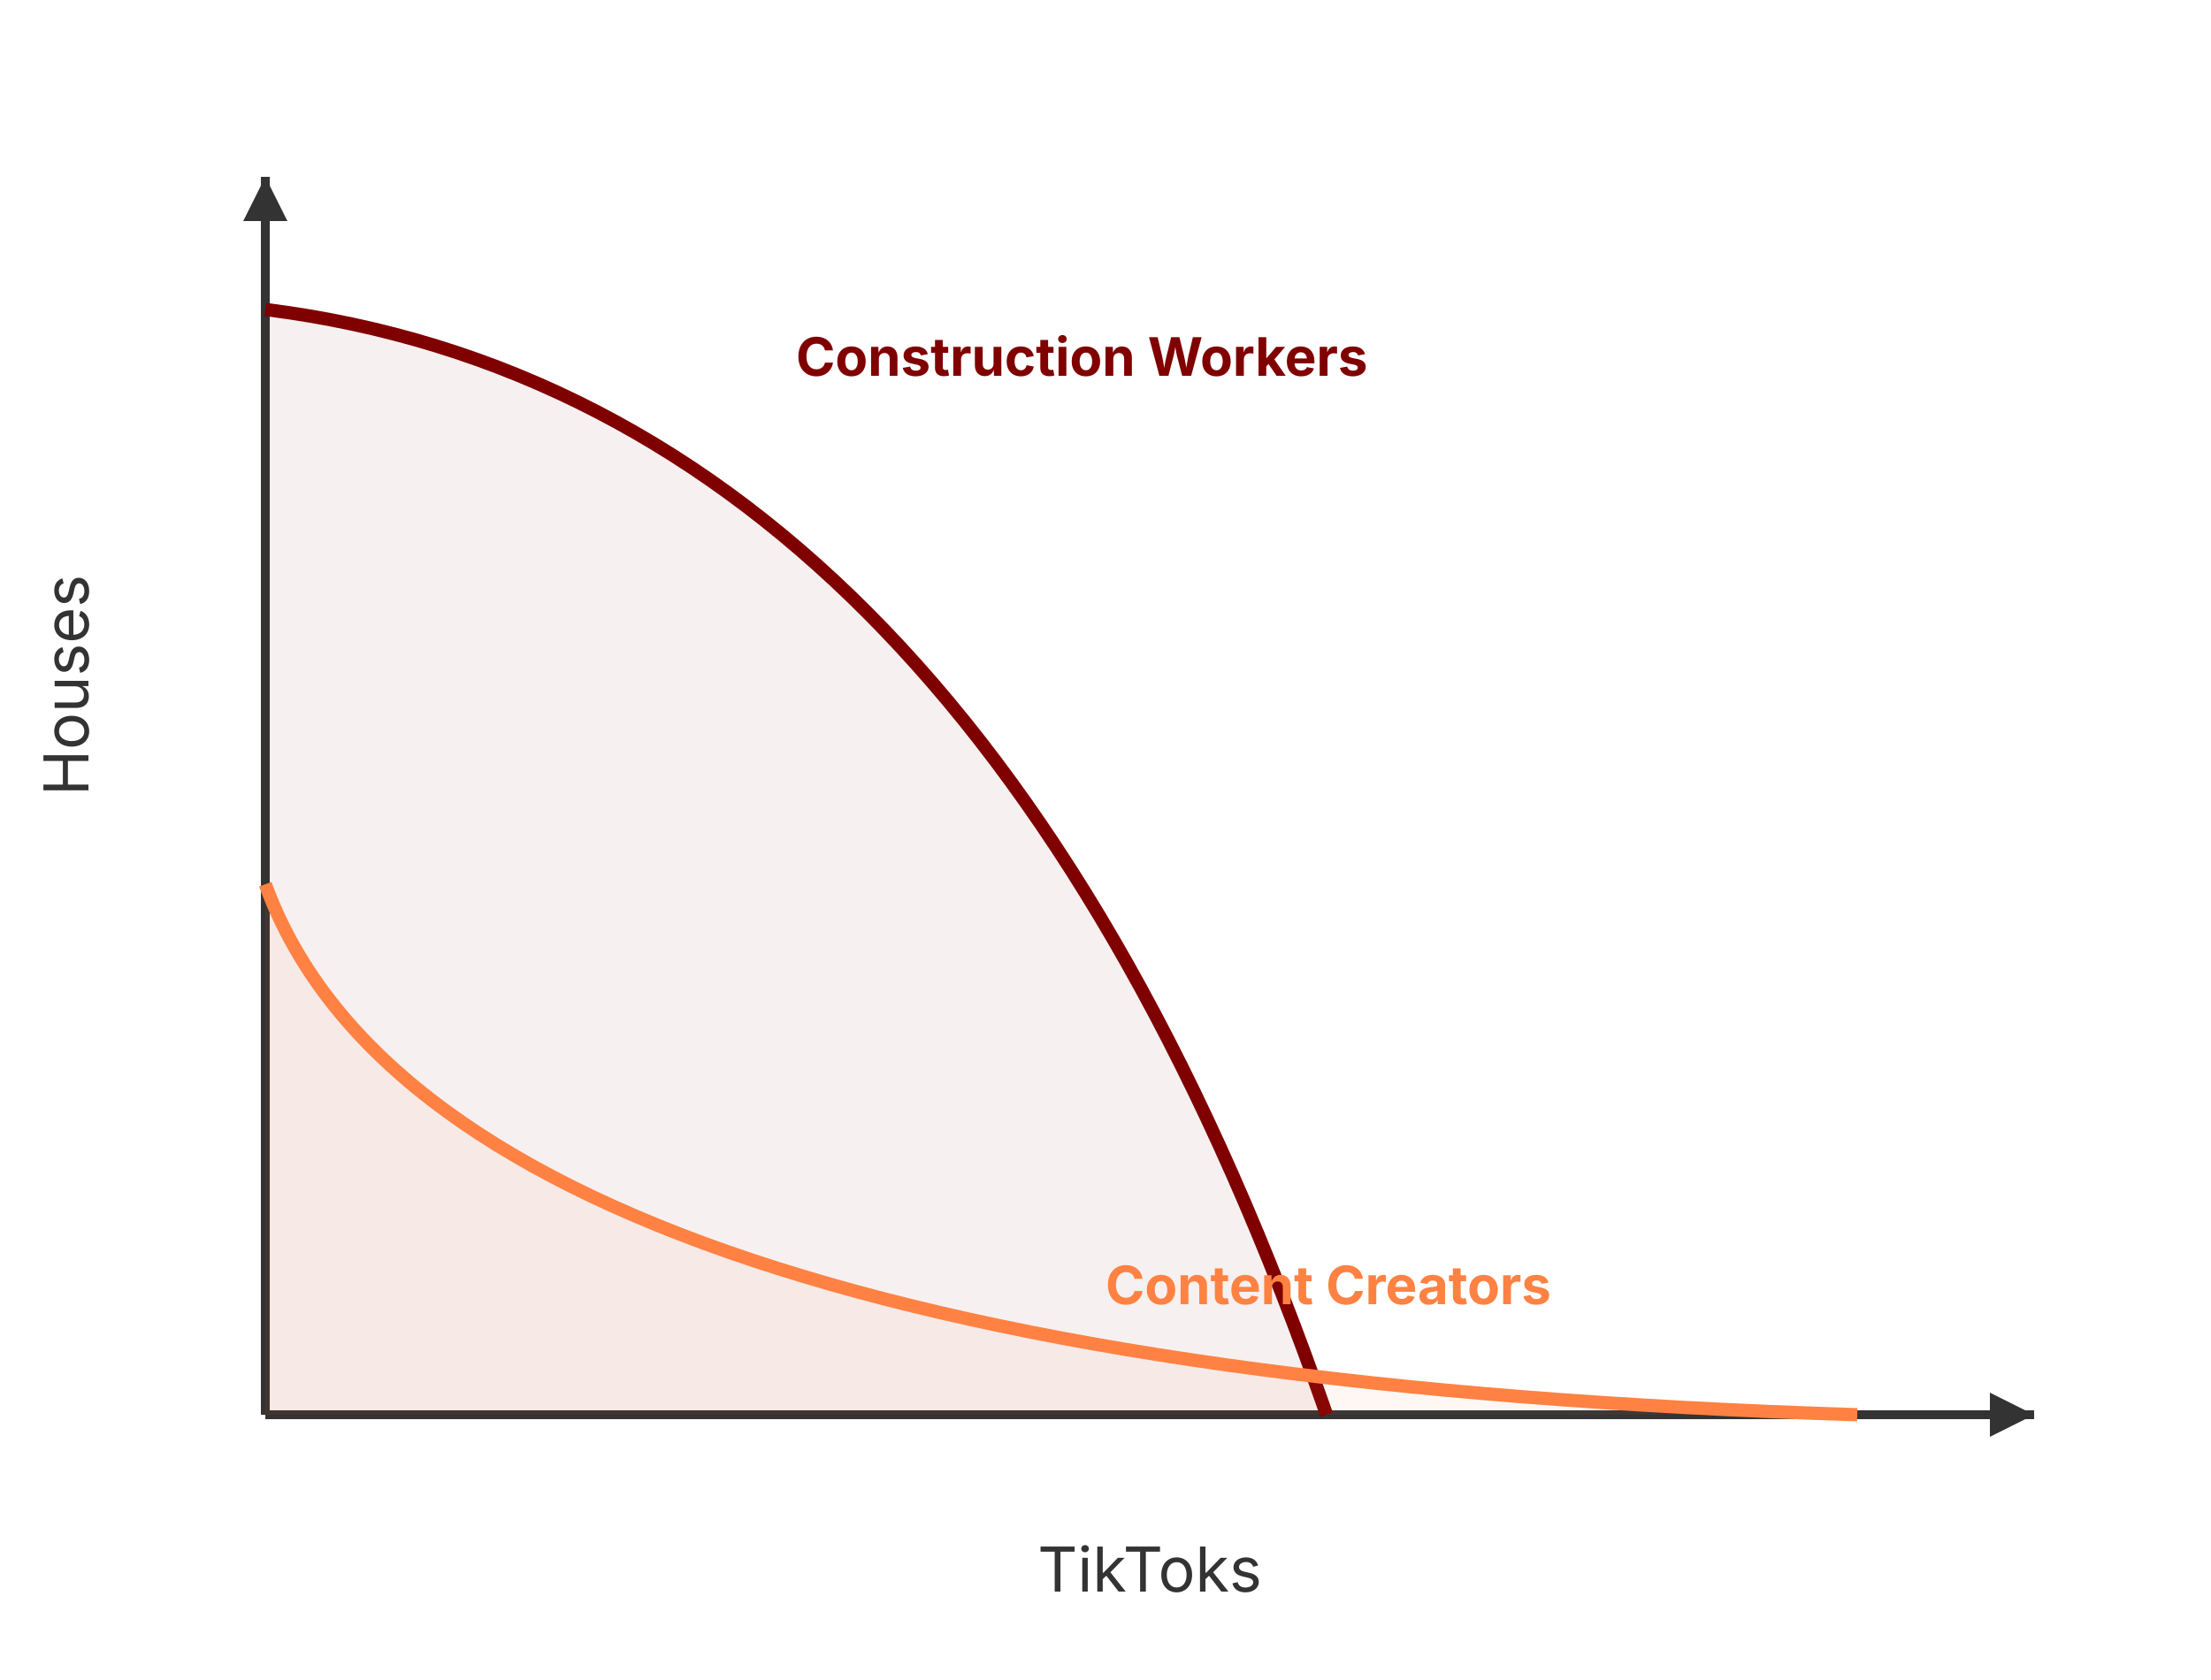
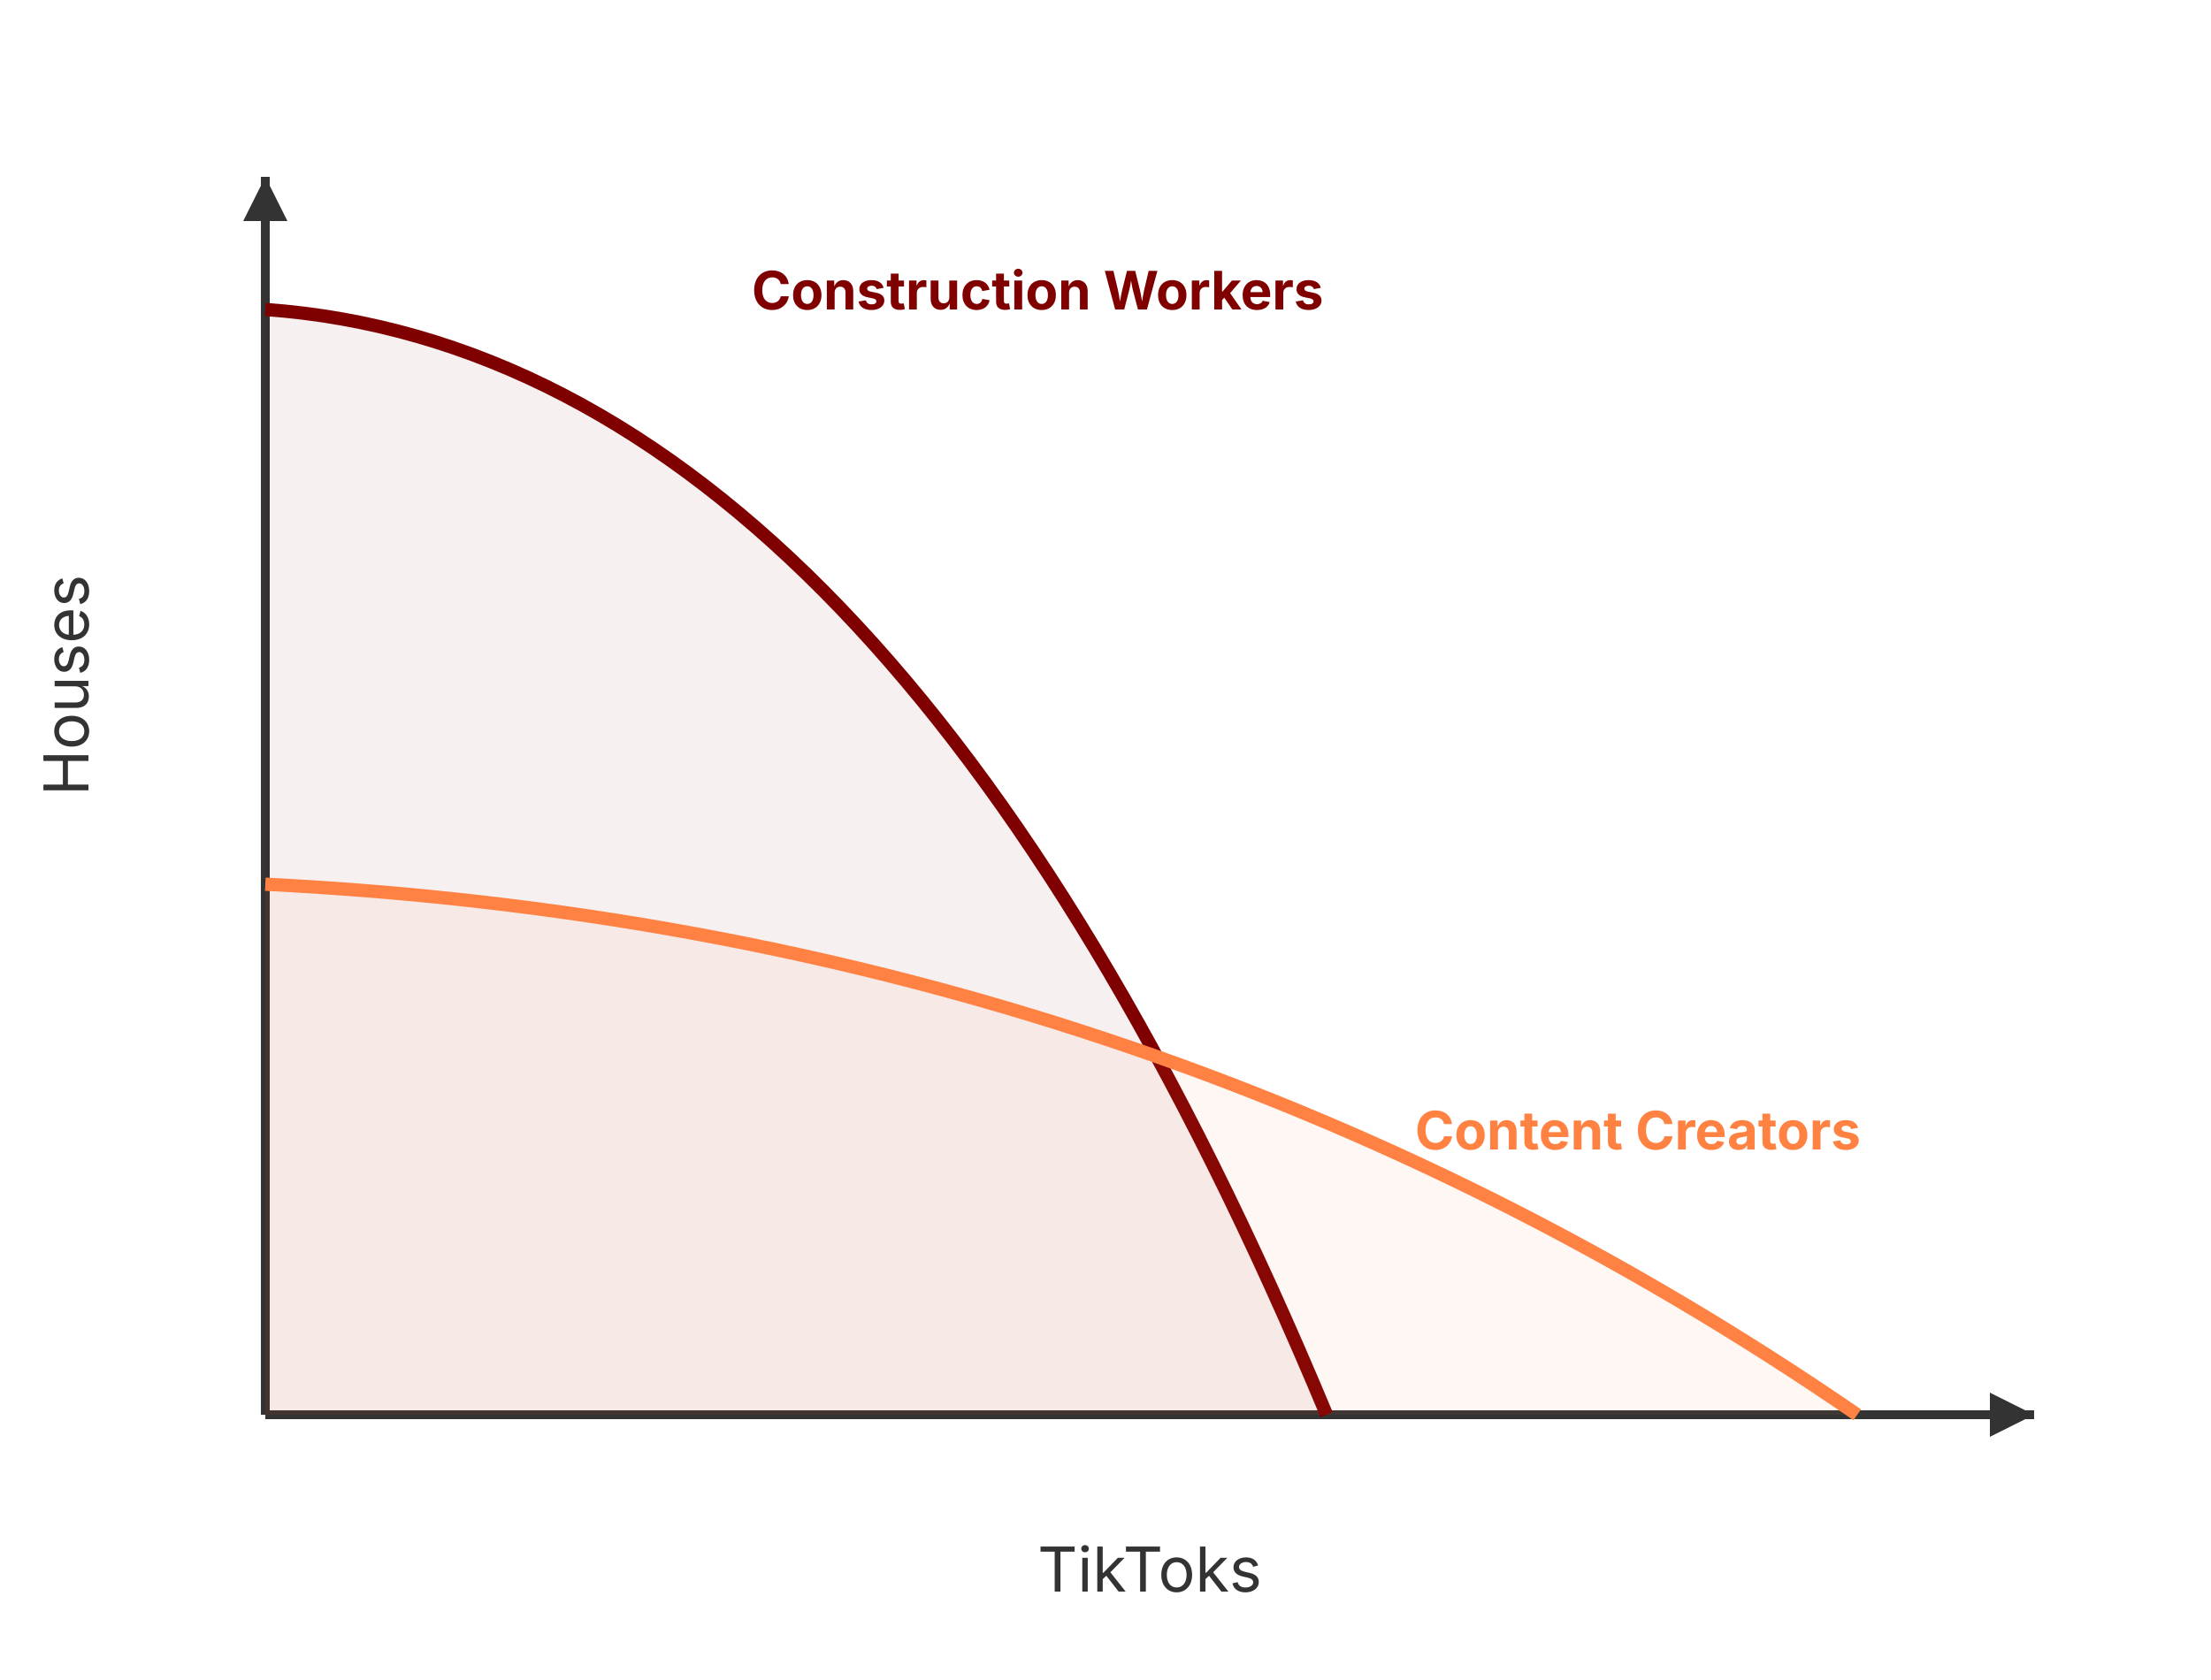
<svg xmlns="http://www.w3.org/2000/svg" viewBox="0 0 500 380">
  <rect width="500" height="380" fill="white" />
  <line x1="60" y1="40" x2="60" y2="320" stroke="#333" stroke-width="2" />
  <line x1="60" y1="320" x2="460" y2="320" stroke="#333" stroke-width="2" />
  <polygon points="60,40 55,50 65,50" fill="#333" />
  <polygon points="460,320 450,315 450,325" fill="#333" />
  <text x="20" y="180" font-family="Inter, sans-serif" font-size="14" fill="#333" transform="rotate(-90, 20, 180)">Houses</text>
  <text x="260" y="360" font-family="Inter, sans-serif" font-size="14" fill="#333" text-anchor="middle">TikToks</text>
-   <path d="M 60 70 Q 220 90 300 320" stroke="#800000" stroke-width="3" fill="none" />
-   <path d="M 60 70 Q 220 90 300 320 L 60 320 Z" fill="#800000" fill-opacity="0.06" />
-   <path d="M 60 200 Q 100 310 420 320" stroke="#ff8243" stroke-width="3" fill="none" />
-   <path d="M 60 200 Q 100 310 420 320 L 60 320 Z" fill="#ff8243" fill-opacity="0.06" />
-   <text x="180" y="85" font-family="Inter, sans-serif" font-size="12" fill="#800000" font-weight="bold">Construction Workers</text>
-   <text x="250" y="295" font-family="Inter, sans-serif" font-size="12" fill="#ff8243" font-weight="bold">Content Creators</text>
+   <path d="M 60 70 Q 200 80 300 320" stroke="#800000" stroke-width="3" fill="none" />
+   <path d="M 60 70 Q 200 80 300 320 L 60 320 Z" fill="#800000" fill-opacity="0.06" />
+   <path d="M 60 200 Q 260 210 420 320" stroke="#ff8243" stroke-width="3" fill="none" />
+   <path d="M 60 200 Q 260 210 420 320 L 60 320 Z" fill="#ff8243" fill-opacity="0.06" />
+   <text x="170" y="70" font-family="Inter, sans-serif" font-size="12" fill="#800000" font-weight="bold">Construction Workers</text>
+   <text x="320" y="260" font-family="Inter, sans-serif" font-size="12" fill="#ff8243" font-weight="bold">Content Creators</text>
</svg>
